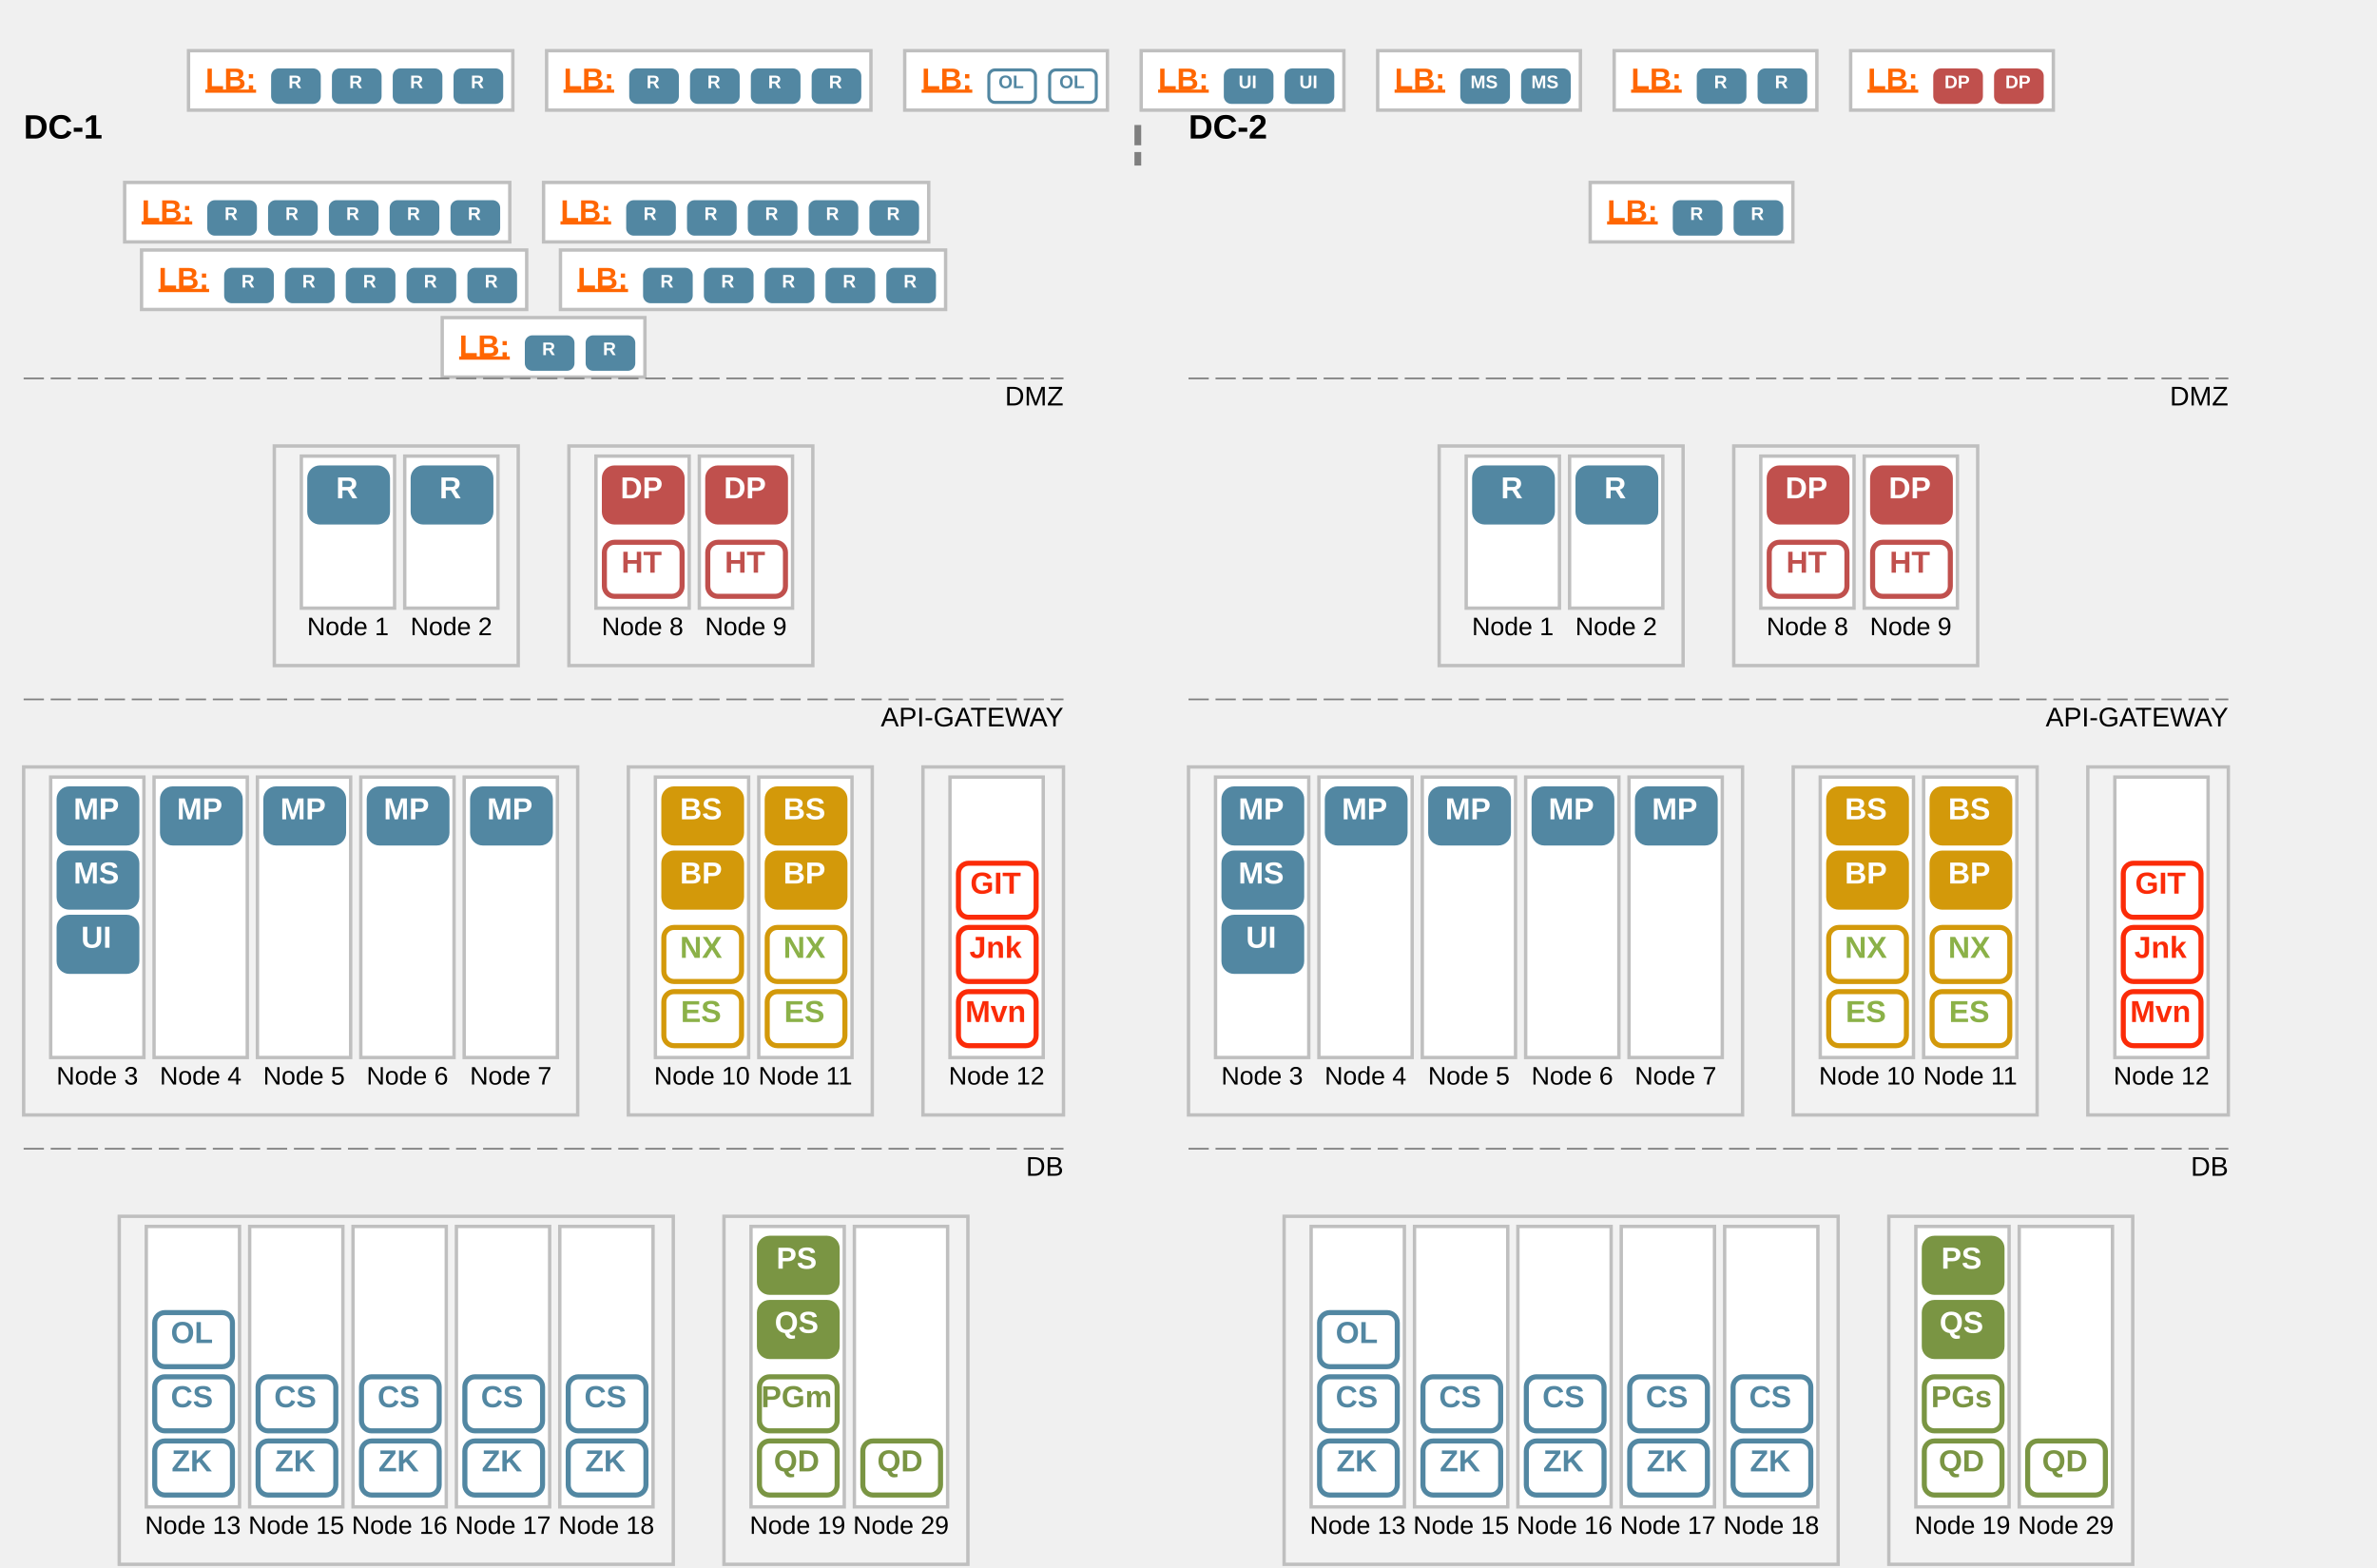
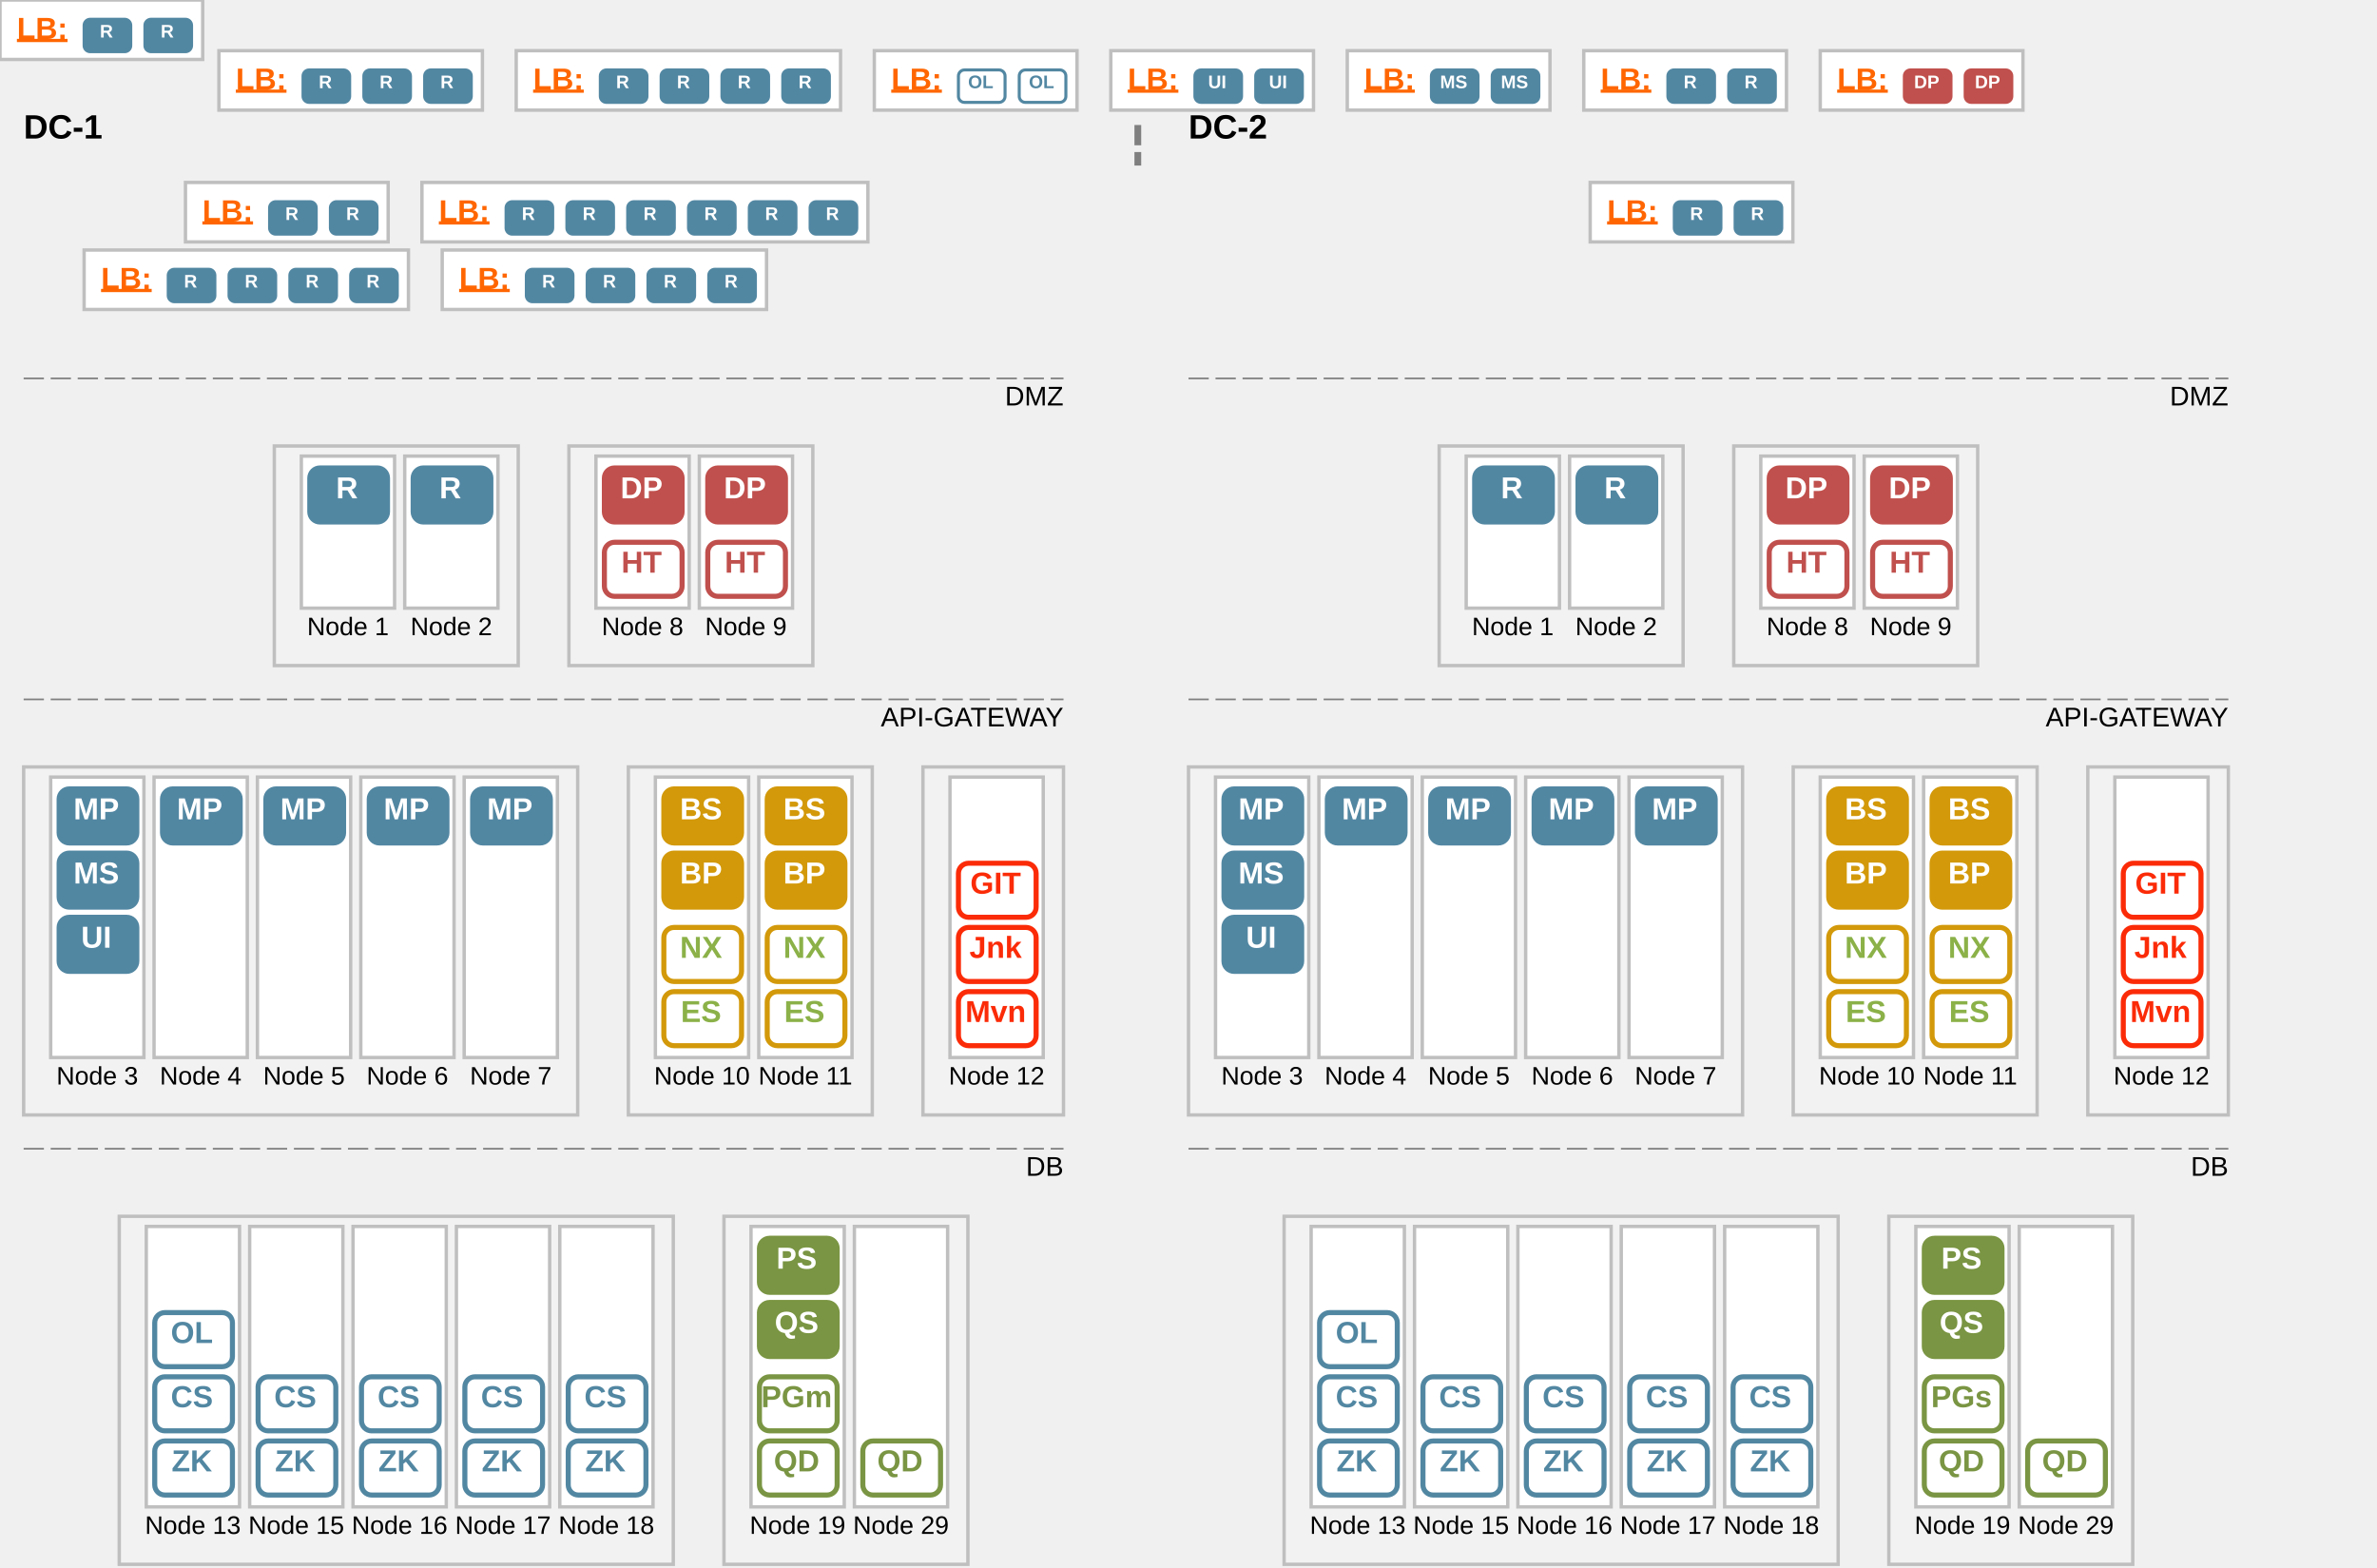
<svg xmlns="http://www.w3.org/2000/svg" xmlns:xlink="http://www.w3.org/1999/xlink" height="464" width="703.6" xml:space="preserve" version="1.1" id="svg2">
  <symbol id="struct">
    <rect id="compcs2" x="1.5" y="1.5" width="23" height="16" rx="3" style="stroke-width:1.5" />
  </symbol>
  <symbol id="ui">
    <use xlink:href="#struct" style="fill:#5287a2;stroke:#5287a2;" />
    <text id="text1488" x="12.5" y="10.5" style="font-weight:bold;font-size:9px;font-family:Arial;fill:#ffffff;" alignment-baseline="middle" text-anchor="middle">UI</text>
  </symbol>
  <symbol id="ms">
    <use xlink:href="#struct" style="fill:#5287a2;stroke:#5287a2;" />
    <text id="text1488" x="12.5" y="10.5" style="font-weight:bold;font-size:9px;font-family:Arial;fill:#ffffff;" alignment-baseline="middle" text-anchor="middle">MS</text>
  </symbol>
  <symbol id="r">
    <use xlink:href="#struct" style="fill:#5287a2;stroke:#5287a2;" />
    <text id="text1488" x="12.5" y="10.5" style="font-weight:bold;font-size:9px;font-family:Arial;fill:#ffffff;" alignment-baseline="middle" text-anchor="middle">R</text>
  </symbol>
  <symbol id="mp">
    <use xlink:href="#struct" style="fill:#5287a2;stroke:#5287a2;" />
    <text id="text1488" x="12.5" y="10.5" style="font-weight:bold;font-size:9px;font-family:Arial;fill:#ffffff;" alignment-baseline="middle" text-anchor="middle">MP</text>
  </symbol>
  <symbol id="cs">
    <use xlink:href="#struct" style="fill:#ffffff;stroke:#5287a2;" />
    <text id="text1488" x="12.5" y="10.5" style="font-weight:bold;font-size:9px;font-family:Arial;fill:#5287a2;" alignment-baseline="middle" text-anchor="middle">CS</text>
  </symbol>
  <symbol id="zk">
    <use xlink:href="#struct" style="fill:#ffffff;stroke:#5287a2;" />
    <text id="text1488" x="12.5" y="10.5" style="font-weight:bold;font-size:9px;font-family:Arial;fill:#5287a2;" alignment-baseline="middle" text-anchor="middle">ZK</text>
  </symbol>
  <symbol id="ol">
    <use xlink:href="#struct" style="fill:#ffffff;stroke:#5287a2;" />
    <text id="text1488" x="12.5" y="10.5" style="font-weight:bold;font-size:9px;font-family:Arial;fill:#5287a2;" alignment-baseline="middle" text-anchor="middle">OL</text>
  </symbol>
  <symbol id="bp">
    <use xlink:href="#struct" style="fill:#d3990a;stroke:#d3990a;" />
    <text id="text1488" x="12.5" y="10.5" style="font-weight:bold;font-size:9px;font-family:Arial;fill:#ffffff;" alignment-baseline="middle" text-anchor="middle">BP</text>
  </symbol>
  <symbol id="bs">
    <use xlink:href="#struct" style="fill:#d3990a;stroke:#d3990a;" />
    <text id="text1488" x="12.5" y="10.5" style="font-weight:bold;font-size:9px;font-family:Arial;fill:#ffffff;" alignment-baseline="middle" text-anchor="middle">BS</text>
  </symbol>
  <symbol id="nx">
    <use xlink:href="#struct" style="fill:#ffffff;stroke:#d3990a;" />
    <text id="text1488" x="12.5" y="10.5" style="font-weight:bold;font-size:9px;font-family:Arial;fill:#8bb148;" alignment-baseline="middle" text-anchor="middle">NX</text>
  </symbol>
  <symbol id="tc">
    <use xlink:href="#struct" style="fill:#ffffff;stroke:#d3990a;" />
    <text id="text1488" x="12.5" y="10.5" style="font-weight:bold;font-size:9px;font-family:Arial;fill:#8bb148;" alignment-baseline="middle" text-anchor="middle">TC</text>
  </symbol>
  <symbol id="es">
    <use xlink:href="#struct" style="fill:#ffffff;stroke:#d3990a;" />
    <text id="text1488" x="12.5" y="10.5" style="font-weight:bold;font-size:9px;font-family:Arial;fill:#8bb148;" alignment-baseline="middle" text-anchor="middle">ES</text>
  </symbol>
  <symbol id="ps">
    <use xlink:href="#struct" style="fill:#7a9543;stroke:#7a9543;" />
    <text id="text1488" x="12.5" y="10.5" style="font-weight:bold;font-size:9px;font-family:Arial;fill:#ffffff;" alignment-baseline="middle" text-anchor="middle">PS</text>
  </symbol>
  <symbol id="qs">
    <use xlink:href="#struct" style="fill:#7a9543;stroke:#7a9543;" />
    <text id="text1488" x="12.5" y="10.5" style="font-weight:bold;font-size:9px;font-family:Arial;fill:#ffffff;" alignment-baseline="middle" text-anchor="middle">QS</text>
  </symbol>
  <symbol id="qd">
    <use xlink:href="#struct" style="fill:#ffffff;stroke:#7a9543;" />
    <text id="text1488" x="12.5" y="10.5" style="font-weight:bold;font-size:9px;font-family:Arial;fill:#7a9543;" alignment-baseline="middle" text-anchor="middle">QD</text>
  </symbol>
  <symbol id="pg">
    <use xlink:href="#struct" style="fill:#ffffff;stroke:#7a9543;" />
    <text id="text1488" x="12.5" y="10.5" style="font-weight:bold;font-size:9px;font-family:Arial;fill:#7a9543;" alignment-baseline="middle" text-anchor="middle">PG</text>
  </symbol>
  <symbol id="pgm">
    <use xlink:href="#struct" style="fill:#ffffff;stroke:#7a9543;" />
    <text id="text1488" x="12.5" y="10.5" style="font-weight:bold;font-size:9px;font-family:Arial;fill:#7a9543;" alignment-baseline="middle" text-anchor="middle">PGm</text>
  </symbol>
  <symbol id="pgs">
    <use xlink:href="#struct" style="fill:#ffffff;stroke:#7a9543;" />
    <text id="text1488" x="12.5" y="10.5" style="font-weight:bold;font-size:9px;font-family:Arial;fill:#7a9543;" alignment-baseline="middle" text-anchor="middle">PGs</text>
  </symbol>
  <symbol id="dp">
    <use xlink:href="#struct" style="fill:#c0504d;stroke:#c0504d;" />
    <text id="text1488" x="12.5" y="10.5" style="font-weight:bold;font-size:9px;font-family:Arial;fill:#ffffff;" alignment-baseline="middle" text-anchor="middle">DP</text>
  </symbol>
  <symbol id="ht">
    <use xlink:href="#struct" style="fill:#ffffff;stroke:#c0504d;" />
    <text id="text1488" x="12.5" y="10.5" style="font-weight:bold;font-size:9px;font-family:Arial;fill:#c0504d;" alignment-baseline="middle" text-anchor="middle">HT</text>
  </symbol>
  <symbol id="my">
    <use xlink:href="#struct" style="fill:#ffffff;stroke:#c0504d;" />
    <text id="text1488" x="12.5" y="10.5" style="font-weight:bold;font-size:9px;font-family:Arial;fill:#c0504d;" alignment-baseline="middle" text-anchor="middle">MY</text>
  </symbol>
  <symbol id="no">
    <use xlink:href="#struct" style="fill:#ffffff;stroke:#fb2b08;" />
    <text id="text1488" x="12.5" y="10.5" style="font-weight:bold;font-size:9px;font-family:Arial;fill:#fb2b08;" alignment-baseline="middle" text-anchor="middle">No</text>
  </symbol>
  <symbol id="git">
    <use xlink:href="#struct" style="fill:#ffffff;stroke:#fb2b08;" />
    <text id="text1488" x="12.5" y="10.5" style="font-weight:bold;font-size:9px;font-family:Arial;fill:#fb2b08;" alignment-baseline="middle" text-anchor="middle">GIT</text>
  </symbol>
  <symbol id="jnk">
    <use xlink:href="#struct" style="fill:#ffffff;stroke:#fb2b08;" />
    <text id="text1488" x="12.5" y="10.5" style="font-weight:bold;font-size:9px;font-family:Arial;fill:#fb2b08;" alignment-baseline="middle" text-anchor="middle">Jnk</text>
  </symbol>
  <symbol id="mvn">
    <use xlink:href="#struct" style="fill:#ffffff;stroke:#fb2b08;" />
    <text id="text1488" x="12.5" y="10.5" style="font-weight:bold;font-size:9px;font-family:Arial;fill:#fb2b08;" alignment-baseline="middle" text-anchor="middle">Mvn</text>
  </symbol>
  <symbol id="jb">
    <use xlink:href="#struct" style="fill:#ffffff;stroke:#fb2b08;" />
    <text id="text1488" x="12.5" y="10.5" style="font-weight:bold;font-size:9px;font-family:Arial;fill:#fb2b08;" alignment-baseline="middle" text-anchor="middle">JB</text>
  </symbol>
  <symbol id="tg">
    <use xlink:href="#struct" style="fill:#ffffff;stroke:#ff6601;" />
    <text id="text1488" x="12.5" y="10.5" style="font-weight:bold;font-size:9px;font-family:Arial;fill:#ff6601;" alignment-baseline="middle" text-anchor="middle">TG</text>
  </symbol>
  <symbol id="if">
    <use xlink:href="#struct" style="fill:#ffffff;stroke:#ff6601;" />
    <text id="text1488" x="12.5" y="10.5" style="font-weight:bold;font-size:9px;font-family:Arial;fill:#ff6601;" alignment-baseline="middle" text-anchor="middle">IF</text>
  </symbol>
  <symbol id="gf">
    <use xlink:href="#struct" style="fill:#ffffff;stroke:#ff6601;" />
    <text id="text1488" x="12.5" y="10.5" style="font-weight:bold;font-size:9px;font-family:Arial;fill:#ff6601;" alignment-baseline="middle" text-anchor="middle">GF</text>
  </symbol>
  <symbol id="lb">
    <text id="text1488" x="12.5" y="11.5" style="font-weight:bold;font-size:9px;font-family:Arial;fill:#ff6601;text-decoration: underline;" alignment-baseline="middle" text-anchor="middle">LB:</text>
  </symbol>
-   <g transform="translate(55.8,15)">
+   <g transform="translate(64.8,15)">
+     <rect id="node1" x="0" y="0" width="78" height="17.6" style="fill:#ffffff;stroke:#bfbfbf">
+                 </rect>
+     <use xlink:href="#lb" />
+     <use xlink:href="#r" transform="scale(0.6) translate(40,8)" />
+     <use xlink:href="#r" transform="scale(0.6) translate(70,8)" />
+     <use xlink:href="#r" transform="scale(0.6) translate(100,8)" />
+   </g>
+   <g transform="translate(152.8,15)">
    <rect id="node1" x="0" y="0" width="96" height="17.6" style="fill:#ffffff;stroke:#bfbfbf">
                </rect>
    <use xlink:href="#lb" />
    <use xlink:href="#r" transform="scale(0.6) translate(40,8)" />
    <use xlink:href="#r" transform="scale(0.6) translate(70,8)" />
    <use xlink:href="#r" transform="scale(0.6) translate(100,8)" />
    <use xlink:href="#r" transform="scale(0.6) translate(130,8)" />
  </g>
-   <g transform="translate(161.8,15)">
-     <rect id="node1" x="0" y="0" width="96" height="17.6" style="fill:#ffffff;stroke:#bfbfbf">
-                 </rect>
-     <use xlink:href="#lb" />
-     <use xlink:href="#r" transform="scale(0.6) translate(40,8)" />
-     <use xlink:href="#r" transform="scale(0.6) translate(70,8)" />
-     <use xlink:href="#r" transform="scale(0.6) translate(100,8)" />
-     <use xlink:href="#r" transform="scale(0.6) translate(130,8)" />
-   </g>
-   <g transform="translate(267.8,15)">
+   <g transform="translate(258.8,15)">
    <rect id="node1" x="0" y="0" width="60" height="17.6" style="fill:#ffffff;stroke:#bfbfbf">
                </rect>
    <use xlink:href="#lb" />
    <use xlink:href="#ol" transform="scale(0.6) translate(40,8)" />
    <use xlink:href="#ol" transform="scale(0.6) translate(70,8)" />
  </g>
-   <g transform="translate(337.8,15)">
+   <g transform="translate(328.8,15)">
    <rect id="node1" x="0" y="0" width="60" height="17.6" style="fill:#ffffff;stroke:#bfbfbf">
                </rect>
    <use xlink:href="#lb" />
    <use xlink:href="#ui" transform="scale(0.6) translate(40,8)" />
    <use xlink:href="#ui" transform="scale(0.6) translate(70,8)" />
  </g>
-   <g transform="translate(407.8,15)">
+   <g transform="translate(398.8,15)">
    <rect id="node1" x="0" y="0" width="60" height="17.6" style="fill:#ffffff;stroke:#bfbfbf">
                </rect>
    <use xlink:href="#lb" />
    <use xlink:href="#ms" transform="scale(0.6) translate(40,8)" />
    <use xlink:href="#ms" transform="scale(0.6) translate(70,8)" />
  </g>
-   <g transform="translate(477.8,15)">
-     <rect id="node1" x="0" y="0" width="60" height="17.6" style="fill:#ffffff;stroke:#bfbfbf">
-                 </rect>
-     <use xlink:href="#lb" />
-     <use xlink:href="#r" transform="scale(0.6) translate(40,8)" />
-     <use xlink:href="#r" transform="scale(0.6) translate(70,8)" />
-   </g>
-   <g transform="translate(547.8,15)">
+   <g transform="translate(468.8,15)">
+     <rect id="node1" x="0" y="0" width="60" height="17.6" style="fill:#ffffff;stroke:#bfbfbf">
+                 </rect>
+     <use xlink:href="#lb" />
+     <use xlink:href="#r" transform="scale(0.6) translate(40,8)" />
+     <use xlink:href="#r" transform="scale(0.6) translate(70,8)" />
+   </g>
+   <g transform="translate(538.8,15)">
    <rect id="node1" x="0" y="0" width="60" height="17.6" style="fill:#ffffff;stroke:#bfbfbf">
                </rect>
    <use xlink:href="#lb" />
    <use xlink:href="#dp" transform="scale(0.6) translate(40,8)" />
    <use xlink:href="#dp" transform="scale(0.6) translate(70,8)" />
  </g>
  <text id="text1488" x="7" y="41" style="font-weight:bold;font-size:10px;font-family:Arial;" text-anchor="start">DC-1</text>
-   <g transform="translate(36.9,54)">
-     <rect id="node1" x="0" y="0" width="114" height="17.6" style="fill:#ffffff;stroke:#bfbfbf">
+   <g transform="translate(54.9,54)">
+     <rect id="node1" x="0" y="0" width="60" height="17.6" style="fill:#ffffff;stroke:#bfbfbf">
+                 </rect>
+     <use xlink:href="#lb" />
+     <use xlink:href="#r" transform="scale(0.6) translate(40,8)" />
+     <use xlink:href="#r" transform="scale(0.6) translate(70,8)" />
+   </g>
+   <g transform="translate(124.9,54)">
+     <rect id="node1" x="0" y="0" width="132" height="17.6" style="fill:#ffffff;stroke:#bfbfbf">
                </rect>
    <use xlink:href="#lb" />
    <use xlink:href="#r" transform="scale(0.6) translate(40,8)" />
    <use xlink:href="#r" transform="scale(0.6) translate(70,8)" />
    <use xlink:href="#r" transform="scale(0.6) translate(100,8)" />
    <use xlink:href="#r" transform="scale(0.6) translate(130,8)" />
    <use xlink:href="#r" transform="scale(0.6) translate(160,8)" />
-   </g>
-   <g transform="translate(160.9,54)">
-     <rect id="node1" x="0" y="0" width="114" height="17.6" style="fill:#ffffff;stroke:#bfbfbf">
+     <use xlink:href="#r" transform="scale(0.6) translate(190,8)" />
+   </g>
+   <g transform="translate(24.9,74)">
+     <rect id="node1" x="0" y="0" width="96" height="17.6" style="fill:#ffffff;stroke:#bfbfbf">
                </rect>
    <use xlink:href="#lb" />
    <use xlink:href="#r" transform="scale(0.6) translate(40,8)" />
    <use xlink:href="#r" transform="scale(0.6) translate(70,8)" />
    <use xlink:href="#r" transform="scale(0.6) translate(100,8)" />
    <use xlink:href="#r" transform="scale(0.6) translate(130,8)" />
-     <use xlink:href="#r" transform="scale(0.6) translate(160,8)" />
-   </g>
-   <g transform="translate(41.9,74)">
-     <rect id="node1" x="0" y="0" width="114" height="17.6" style="fill:#ffffff;stroke:#bfbfbf">
+   </g>
+   <g transform="translate(130.9,74)">
+     <rect id="node1" x="0" y="0" width="96" height="17.6" style="fill:#ffffff;stroke:#bfbfbf">
                </rect>
    <use xlink:href="#lb" />
    <use xlink:href="#r" transform="scale(0.6) translate(40,8)" />
    <use xlink:href="#r" transform="scale(0.6) translate(70,8)" />
    <use xlink:href="#r" transform="scale(0.6) translate(100,8)" />
    <use xlink:href="#r" transform="scale(0.6) translate(130,8)" />
-     <use xlink:href="#r" transform="scale(0.6) translate(160,8)" />
-   </g>
-   <g transform="translate(165.9,74)">
-     <rect id="node1" x="0" y="0" width="114" height="17.6" style="fill:#ffffff;stroke:#bfbfbf">
-                 </rect>
-     <use xlink:href="#lb" />
-     <use xlink:href="#r" transform="scale(0.6) translate(40,8)" />
-     <use xlink:href="#r" transform="scale(0.6) translate(70,8)" />
-     <use xlink:href="#r" transform="scale(0.6) translate(100,8)" />
-     <use xlink:href="#r" transform="scale(0.6) translate(130,8)" />
-     <use xlink:href="#r" transform="scale(0.6) translate(160,8)" />
-   </g>
-   <g transform="translate(130.9,94)">
+   </g>
+   <g transform="translate(NaN,94)">
    <rect id="node1" x="0" y="0" width="60" height="17.6" style="fill:#ffffff;stroke:#bfbfbf">
                </rect>
    <use xlink:href="#lb" />
    <use xlink:href="#r" transform="scale(0.6) translate(40,8)" />
    <use xlink:href="#r" transform="scale(0.6) translate(70,8)" />
  </g>
  <line id="lineSep1" x1="336.8" y1="37" x2="336.8" y2="49" style="stroke:#7f7f7f;;stroke-width:2;stroke-dasharray:6, 2;stroke-dashoffset:0;" />
  <text id="text1488" x="351.8" y="41" style="font-weight:bold;font-size:10px;font-family:Arial;" text-anchor="start">DC-2</text>
  <g transform="translate(470.7,54)">
    <rect id="node1" x="0" y="0" width="60" height="17.6" style="fill:#ffffff;stroke:#bfbfbf">
                </rect>
    <use xlink:href="#lb" />
    <use xlink:href="#r" transform="scale(0.6) translate(40,8)" />
    <use xlink:href="#r" transform="scale(0.6) translate(70,8)" />
  </g>
  <line x1="7" y1="112" x2="314.8" y2="112" style="stroke:#7f7f7f;;stroke-width:0.5;stroke-dasharray:6, 2;stroke-dashoffset:0;" />
  <text id="text1488" x="314.8" y="120" style="font-weight:normal;font-size:8px;font-family:Arial;" text-anchor="end">DMZ</text>
  <rect id="subnet1" x="81.2" y="132" width="72.2" height="65" style="fill:#f2f2f2;stroke:#bfbfbf">
                    </rect>
  <rect id="node1" x="89.2" y="135" width="27.6" height="45" style="fill:#ffffff;stroke:#bfbfbf">
        </rect>
  <text id="nodetext1" x="103" y="188" style="font-weight:normal;font-size:7.5px;font-family:Arial;" alignment-baseline="middle" text-anchor="middle">Node 1</text>
  <use xlink:href="#r" x="90.2" y="137" />
  <rect id="node2" x="119.8" y="135" width="27.6" height="45" style="fill:#ffffff;stroke:#bfbfbf">
        </rect>
  <text id="nodetext2" x="133.6" y="188" style="font-weight:normal;font-size:7.5px;font-family:Arial;" alignment-baseline="middle" text-anchor="middle">Node 2</text>
  <use xlink:href="#r" x="120.8" y="137" />
  <rect id="subnet1" x="168.4" y="132" width="72.2" height="65" style="fill:#f2f2f2;stroke:#bfbfbf">
                    </rect>
  <rect id="node8" x="176.4" y="135" width="27.6" height="45" style="fill:#ffffff;stroke:#bfbfbf">
        </rect>
  <text id="nodetext8" x="190.2" y="188" style="font-weight:normal;font-size:7.5px;font-family:Arial;" alignment-baseline="middle" text-anchor="middle">Node 8</text>
  <use xlink:href="#dp" x="177.4" y="137" />
  <use xlink:href="#ht" x="177.4" y="159" />
  <rect id="node9" x="207" y="135" width="27.6" height="45" style="fill:#ffffff;stroke:#bfbfbf">
        </rect>
  <text id="nodetext9" x="220.8" y="188" style="font-weight:normal;font-size:7.5px;font-family:Arial;" alignment-baseline="middle" text-anchor="middle">Node 9</text>
  <use xlink:href="#dp" x="208" y="137" />
  <use xlink:href="#ht" x="208" y="159" />
  <line x1="7" y1="207" x2="314.8" y2="207" style="stroke:#7f7f7f;;stroke-width:0.5;stroke-dasharray:6, 2;stroke-dashoffset:0;" />
  <text id="text1488" x="314.8" y="215" style="font-weight:normal;font-size:8px;font-family:Arial;" text-anchor="end">API-GATEWAY</text>
  <rect id="subnet1" x="7" y="227" width="164" height="103" style="fill:#f2f2f2;stroke:#bfbfbf">
                    </rect>
  <rect id="node3" x="15" y="230" width="27.6" height="83" style="fill:#ffffff;stroke:#bfbfbf">
        </rect>
  <text id="nodetext3" x="28.8" y="321" style="font-weight:normal;font-size:7.5px;font-family:Arial;" alignment-baseline="middle" text-anchor="middle">Node 3</text>
  <use xlink:href="#mp" x="16" y="232" />
  <use xlink:href="#ms" x="16" y="251" />
  <use xlink:href="#ui" x="16" y="270" />
  <rect id="node4" x="45.6" y="230" width="27.6" height="83" style="fill:#ffffff;stroke:#bfbfbf">
        </rect>
  <text id="nodetext4" x="59.4" y="321" style="font-weight:normal;font-size:7.5px;font-family:Arial;" alignment-baseline="middle" text-anchor="middle">Node 4</text>
  <use xlink:href="#mp" x="46.6" y="232" />
  <rect id="node5" x="76.2" y="230" width="27.6" height="83" style="fill:#ffffff;stroke:#bfbfbf">
        </rect>
  <text id="nodetext5" x="90" y="321" style="font-weight:normal;font-size:7.5px;font-family:Arial;" alignment-baseline="middle" text-anchor="middle">Node 5</text>
  <use xlink:href="#mp" x="77.2" y="232" />
  <rect id="node6" x="106.8" y="230" width="27.6" height="83" style="fill:#ffffff;stroke:#bfbfbf">
        </rect>
  <text id="nodetext6" x="120.6" y="321" style="font-weight:normal;font-size:7.5px;font-family:Arial;" alignment-baseline="middle" text-anchor="middle">Node 6</text>
  <use xlink:href="#mp" x="107.8" y="232" />
  <rect id="node7" x="137.4" y="230" width="27.6" height="83" style="fill:#ffffff;stroke:#bfbfbf">
        </rect>
  <text id="nodetext7" x="151.2" y="321" style="font-weight:normal;font-size:7.5px;font-family:Arial;" alignment-baseline="middle" text-anchor="middle">Node 7</text>
  <use xlink:href="#mp" x="138.4" y="232" />
  <rect id="subnet1" x="186" y="227" width="72.2" height="103" style="fill:#f2f2f2;stroke:#bfbfbf">
                    </rect>
  <rect id="node10" x="194" y="230" width="27.6" height="83" style="fill:#ffffff;stroke:#bfbfbf">
        </rect>
  <text id="nodetext10" x="207.8" y="321" style="font-weight:normal;font-size:7.5px;font-family:Arial;" alignment-baseline="middle" text-anchor="middle">Node 10</text>
  <use xlink:href="#bs" x="195" y="232" />
  <use xlink:href="#bp" x="195" y="251" />
  <use xlink:href="#es" x="195" y="292" />
  <use xlink:href="#nx" x="195" y="273" />
  <rect id="node11" x="224.6" y="230" width="27.6" height="83" style="fill:#ffffff;stroke:#bfbfbf">
        </rect>
  <text id="nodetext11" x="238.4" y="321" style="font-weight:normal;font-size:7.5px;font-family:Arial;" alignment-baseline="middle" text-anchor="middle">Node 11</text>
  <use xlink:href="#bs" x="225.6" y="232" />
  <use xlink:href="#bp" x="225.6" y="251" />
  <use xlink:href="#es" x="225.6" y="292" />
  <use xlink:href="#nx" x="225.6" y="273" />
  <rect id="subnet1" x="273.2" y="227" width="41.6" height="103" style="fill:#f2f2f2;stroke:#bfbfbf">
                    </rect>
  <rect id="node12" x="281.2" y="230" width="27.6" height="83" style="fill:#ffffff;stroke:#bfbfbf">
        </rect>
  <text id="nodetext12" x="295" y="321" style="font-weight:normal;font-size:7.5px;font-family:Arial;" alignment-baseline="middle" text-anchor="middle">Node 12</text>
  <use xlink:href="#mvn" x="282.2" y="292" />
  <use xlink:href="#jnk" x="282.2" y="273" />
  <use xlink:href="#git" x="282.2" y="254" />
  <line x1="7" y1="340" x2="314.8" y2="340" style="stroke:#7f7f7f;;stroke-width:0.5;stroke-dasharray:6, 2;stroke-dashoffset:0;" />
  <text id="text1488" x="314.8" y="348" style="font-weight:normal;font-size:8px;font-family:Arial;" text-anchor="end">DB</text>
  <rect id="subnet1" x="35.3" y="360" width="164" height="103" style="fill:#f2f2f2;stroke:#bfbfbf">
                    </rect>
  <rect id="node13" x="43.3" y="363" width="27.6" height="83" style="fill:#ffffff;stroke:#bfbfbf">
        </rect>
  <text id="nodetext13" x="57.1" y="454" style="font-weight:normal;font-size:7.5px;font-family:Arial;" alignment-baseline="middle" text-anchor="middle">Node 13</text>
  <use xlink:href="#zk" x="44.3" y="425" />
  <use xlink:href="#cs" x="44.3" y="406" />
  <use xlink:href="#ol" x="44.3" y="387" />
  <rect id="node15" x="73.9" y="363" width="27.6" height="83" style="fill:#ffffff;stroke:#bfbfbf">
        </rect>
  <text id="nodetext15" x="87.7" y="454" style="font-weight:normal;font-size:7.5px;font-family:Arial;" alignment-baseline="middle" text-anchor="middle">Node 15</text>
  <use xlink:href="#zk" x="74.9" y="425" />
  <use xlink:href="#cs" x="74.9" y="406" />
  <rect id="node16" x="104.5" y="363" width="27.6" height="83" style="fill:#ffffff;stroke:#bfbfbf">
        </rect>
  <text id="nodetext16" x="118.3" y="454" style="font-weight:normal;font-size:7.5px;font-family:Arial;" alignment-baseline="middle" text-anchor="middle">Node 16</text>
  <use xlink:href="#zk" x="105.5" y="425" />
  <use xlink:href="#cs" x="105.5" y="406" />
  <rect id="node17" x="135.1" y="363" width="27.6" height="83" style="fill:#ffffff;stroke:#bfbfbf">
        </rect>
  <text id="nodetext17" x="148.9" y="454" style="font-weight:normal;font-size:7.5px;font-family:Arial;" alignment-baseline="middle" text-anchor="middle">Node 17</text>
  <use xlink:href="#zk" x="136.1" y="425" />
  <use xlink:href="#cs" x="136.1" y="406" />
  <rect id="node18" x="165.7" y="363" width="27.6" height="83" style="fill:#ffffff;stroke:#bfbfbf">
        </rect>
  <text id="nodetext18" x="179.5" y="454" style="font-weight:normal;font-size:7.5px;font-family:Arial;" alignment-baseline="middle" text-anchor="middle">Node 18</text>
  <use xlink:href="#zk" x="166.7" y="425" />
  <use xlink:href="#cs" x="166.7" y="406" />
  <rect id="subnet1" x="214.3" y="360" width="72.2" height="103" style="fill:#f2f2f2;stroke:#bfbfbf">
                    </rect>
  <rect id="node19" x="222.3" y="363" width="27.6" height="83" style="fill:#ffffff;stroke:#bfbfbf">
        </rect>
  <text id="nodetext19" x="236.1" y="454" style="font-weight:normal;font-size:7.5px;font-family:Arial;" alignment-baseline="middle" text-anchor="middle">Node 19</text>
  <use xlink:href="#ps" x="223.3" y="365" />
  <use xlink:href="#qs" x="223.3" y="384" />
  <use xlink:href="#qd" x="223.3" y="425" />
  <use xlink:href="#pgm" x="223.3" y="406" />
  <rect id="node29" x="252.9" y="363" width="27.6" height="83" style="fill:#ffffff;stroke:#bfbfbf">
        </rect>
  <text id="nodetext29" x="266.7" y="454" style="font-weight:normal;font-size:7.5px;font-family:Arial;" alignment-baseline="middle" text-anchor="middle">Node 29</text>
  <use xlink:href="#qd" x="253.9" y="425" />
  <line x1="351.8" y1="112" x2="659.6" y2="112" style="stroke:#7f7f7f;;stroke-width:0.5;stroke-dasharray:6, 2;stroke-dashoffset:0;" />
  <text id="text1488" x="659.6" y="120" style="font-weight:normal;font-size:8px;font-family:Arial;" text-anchor="end">DMZ</text>
  <rect id="subnet1" x="426" y="132" width="72.2" height="65" style="fill:#f2f2f2;stroke:#bfbfbf">
                    </rect>
  <rect id="node1" x="434" y="135" width="27.6" height="45" style="fill:#ffffff;stroke:#bfbfbf">
        </rect>
  <text id="nodetext1" x="447.8" y="188" style="font-weight:normal;font-size:7.5px;font-family:Arial;" alignment-baseline="middle" text-anchor="middle">Node 1</text>
  <use xlink:href="#r" x="435" y="137" />
  <rect id="node2" x="464.6" y="135" width="27.6" height="45" style="fill:#ffffff;stroke:#bfbfbf">
        </rect>
  <text id="nodetext2" x="478.4" y="188" style="font-weight:normal;font-size:7.5px;font-family:Arial;" alignment-baseline="middle" text-anchor="middle">Node 2</text>
  <use xlink:href="#r" x="465.6" y="137" />
  <rect id="subnet1" x="513.2" y="132" width="72.2" height="65" style="fill:#f2f2f2;stroke:#bfbfbf">
                    </rect>
  <rect id="node8" x="521.2" y="135" width="27.6" height="45" style="fill:#ffffff;stroke:#bfbfbf">
        </rect>
  <text id="nodetext8" x="535" y="188" style="font-weight:normal;font-size:7.5px;font-family:Arial;" alignment-baseline="middle" text-anchor="middle">Node 8</text>
  <use xlink:href="#dp" x="522.2" y="137" />
  <use xlink:href="#ht" x="522.2" y="159" />
  <rect id="node9" x="551.8" y="135" width="27.6" height="45" style="fill:#ffffff;stroke:#bfbfbf">
        </rect>
  <text id="nodetext9" x="565.6" y="188" style="font-weight:normal;font-size:7.5px;font-family:Arial;" alignment-baseline="middle" text-anchor="middle">Node 9</text>
  <use xlink:href="#dp" x="552.8" y="137" />
  <use xlink:href="#ht" x="552.8" y="159" />
  <line x1="351.8" y1="207" x2="659.6" y2="207" style="stroke:#7f7f7f;;stroke-width:0.5;stroke-dasharray:6, 2;stroke-dashoffset:0;" />
  <text id="text1488" x="659.6" y="215" style="font-weight:normal;font-size:8px;font-family:Arial;" text-anchor="end">API-GATEWAY</text>
  <rect id="subnet1" x="351.8" y="227" width="164" height="103" style="fill:#f2f2f2;stroke:#bfbfbf">
                    </rect>
  <rect id="node3" x="359.8" y="230" width="27.6" height="83" style="fill:#ffffff;stroke:#bfbfbf">
        </rect>
  <text id="nodetext3" x="373.6" y="321" style="font-weight:normal;font-size:7.5px;font-family:Arial;" alignment-baseline="middle" text-anchor="middle">Node 3</text>
  <use xlink:href="#mp" x="360.8" y="232" />
  <use xlink:href="#ms" x="360.8" y="251" />
  <use xlink:href="#ui" x="360.8" y="270" />
  <rect id="node4" x="390.4" y="230" width="27.6" height="83" style="fill:#ffffff;stroke:#bfbfbf">
        </rect>
  <text id="nodetext4" x="404.2" y="321" style="font-weight:normal;font-size:7.5px;font-family:Arial;" alignment-baseline="middle" text-anchor="middle">Node 4</text>
  <use xlink:href="#mp" x="391.4" y="232" />
  <rect id="node5" x="421" y="230" width="27.6" height="83" style="fill:#ffffff;stroke:#bfbfbf">
        </rect>
  <text id="nodetext5" x="434.8" y="321" style="font-weight:normal;font-size:7.5px;font-family:Arial;" alignment-baseline="middle" text-anchor="middle">Node 5</text>
  <use xlink:href="#mp" x="422" y="232" />
  <rect id="node6" x="451.6" y="230" width="27.6" height="83" style="fill:#ffffff;stroke:#bfbfbf">
        </rect>
  <text id="nodetext6" x="465.4" y="321" style="font-weight:normal;font-size:7.5px;font-family:Arial;" alignment-baseline="middle" text-anchor="middle">Node 6</text>
  <use xlink:href="#mp" x="452.6" y="232" />
  <rect id="node7" x="482.2" y="230" width="27.6" height="83" style="fill:#ffffff;stroke:#bfbfbf">
        </rect>
  <text id="nodetext7" x="496" y="321" style="font-weight:normal;font-size:7.5px;font-family:Arial;" alignment-baseline="middle" text-anchor="middle">Node 7</text>
  <use xlink:href="#mp" x="483.2" y="232" />
  <rect id="subnet1" x="530.8" y="227" width="72.2" height="103" style="fill:#f2f2f2;stroke:#bfbfbf">
                    </rect>
  <rect id="node10" x="538.8" y="230" width="27.6" height="83" style="fill:#ffffff;stroke:#bfbfbf">
        </rect>
  <text id="nodetext10" x="552.6" y="321" style="font-weight:normal;font-size:7.5px;font-family:Arial;" alignment-baseline="middle" text-anchor="middle">Node 10</text>
  <use xlink:href="#bs" x="539.8" y="232" />
  <use xlink:href="#bp" x="539.8" y="251" />
  <use xlink:href="#es" x="539.8" y="292" />
  <use xlink:href="#nx" x="539.8" y="273" />
  <rect id="node11" x="569.4" y="230" width="27.6" height="83" style="fill:#ffffff;stroke:#bfbfbf">
        </rect>
  <text id="nodetext11" x="583.2" y="321" style="font-weight:normal;font-size:7.5px;font-family:Arial;" alignment-baseline="middle" text-anchor="middle">Node 11</text>
  <use xlink:href="#bs" x="570.4" y="232" />
  <use xlink:href="#bp" x="570.4" y="251" />
  <use xlink:href="#es" x="570.4" y="292" />
  <use xlink:href="#nx" x="570.4" y="273" />
  <rect id="subnet1" x="618" y="227" width="41.6" height="103" style="fill:#f2f2f2;stroke:#bfbfbf">
                    </rect>
  <rect id="node12" x="626" y="230" width="27.6" height="83" style="fill:#ffffff;stroke:#bfbfbf">
        </rect>
  <text id="nodetext12" x="639.8" y="321" style="font-weight:normal;font-size:7.5px;font-family:Arial;" alignment-baseline="middle" text-anchor="middle">Node 12</text>
  <use xlink:href="#mvn" x="627" y="292" />
  <use xlink:href="#jnk" x="627" y="273" />
  <use xlink:href="#git" x="627" y="254" />
  <line x1="351.8" y1="340" x2="659.6" y2="340" style="stroke:#7f7f7f;;stroke-width:0.5;stroke-dasharray:6, 2;stroke-dashoffset:0;" />
  <text id="text1488" x="659.6" y="348" style="font-weight:normal;font-size:8px;font-family:Arial;" text-anchor="end">DB</text>
  <rect id="subnet1" x="380.1" y="360" width="164" height="103" style="fill:#f2f2f2;stroke:#bfbfbf">
                    </rect>
  <rect id="node13" x="388.1" y="363" width="27.6" height="83" style="fill:#ffffff;stroke:#bfbfbf">
        </rect>
  <text id="nodetext13" x="401.9" y="454" style="font-weight:normal;font-size:7.5px;font-family:Arial;" alignment-baseline="middle" text-anchor="middle">Node 13</text>
  <use xlink:href="#zk" x="389.1" y="425" />
  <use xlink:href="#cs" x="389.1" y="406" />
  <use xlink:href="#ol" x="389.1" y="387" />
  <rect id="node15" x="418.7" y="363" width="27.6" height="83" style="fill:#ffffff;stroke:#bfbfbf">
        </rect>
  <text id="nodetext15" x="432.5" y="454" style="font-weight:normal;font-size:7.5px;font-family:Arial;" alignment-baseline="middle" text-anchor="middle">Node 15</text>
  <use xlink:href="#zk" x="419.7" y="425" />
  <use xlink:href="#cs" x="419.7" y="406" />
  <rect id="node16" x="449.3" y="363" width="27.6" height="83" style="fill:#ffffff;stroke:#bfbfbf">
        </rect>
  <text id="nodetext16" x="463.1" y="454" style="font-weight:normal;font-size:7.5px;font-family:Arial;" alignment-baseline="middle" text-anchor="middle">Node 16</text>
  <use xlink:href="#zk" x="450.3" y="425" />
  <use xlink:href="#cs" x="450.3" y="406" />
  <rect id="node17" x="479.9" y="363" width="27.6" height="83" style="fill:#ffffff;stroke:#bfbfbf">
        </rect>
  <text id="nodetext17" x="493.7" y="454" style="font-weight:normal;font-size:7.5px;font-family:Arial;" alignment-baseline="middle" text-anchor="middle">Node 17</text>
  <use xlink:href="#zk" x="480.9" y="425" />
  <use xlink:href="#cs" x="480.9" y="406" />
  <rect id="node18" x="510.5" y="363" width="27.6" height="83" style="fill:#ffffff;stroke:#bfbfbf">
        </rect>
  <text id="nodetext18" x="524.3" y="454" style="font-weight:normal;font-size:7.5px;font-family:Arial;" alignment-baseline="middle" text-anchor="middle">Node 18</text>
  <use xlink:href="#zk" x="511.5" y="425" />
  <use xlink:href="#cs" x="511.5" y="406" />
  <rect id="subnet1" x="559.1" y="360" width="72.2" height="103" style="fill:#f2f2f2;stroke:#bfbfbf">
                    </rect>
  <rect id="node19" x="567.1" y="363" width="27.6" height="83" style="fill:#ffffff;stroke:#bfbfbf">
        </rect>
  <text id="nodetext19" x="580.9" y="454" style="font-weight:normal;font-size:7.5px;font-family:Arial;" alignment-baseline="middle" text-anchor="middle">Node 19</text>
  <use xlink:href="#ps" x="568.1" y="365" />
  <use xlink:href="#qs" x="568.1" y="384" />
  <use xlink:href="#qd" x="568.1" y="425" />
  <use xlink:href="#pgs" x="568.1" y="406" />
  <rect id="node29" x="597.7" y="363" width="27.6" height="83" style="fill:#ffffff;stroke:#bfbfbf">
        </rect>
  <text id="nodetext29" x="611.5" y="454" style="font-weight:normal;font-size:7.5px;font-family:Arial;" alignment-baseline="middle" text-anchor="middle">Node 29</text>
  <use xlink:href="#qd" x="598.7" y="425" />
</svg>
